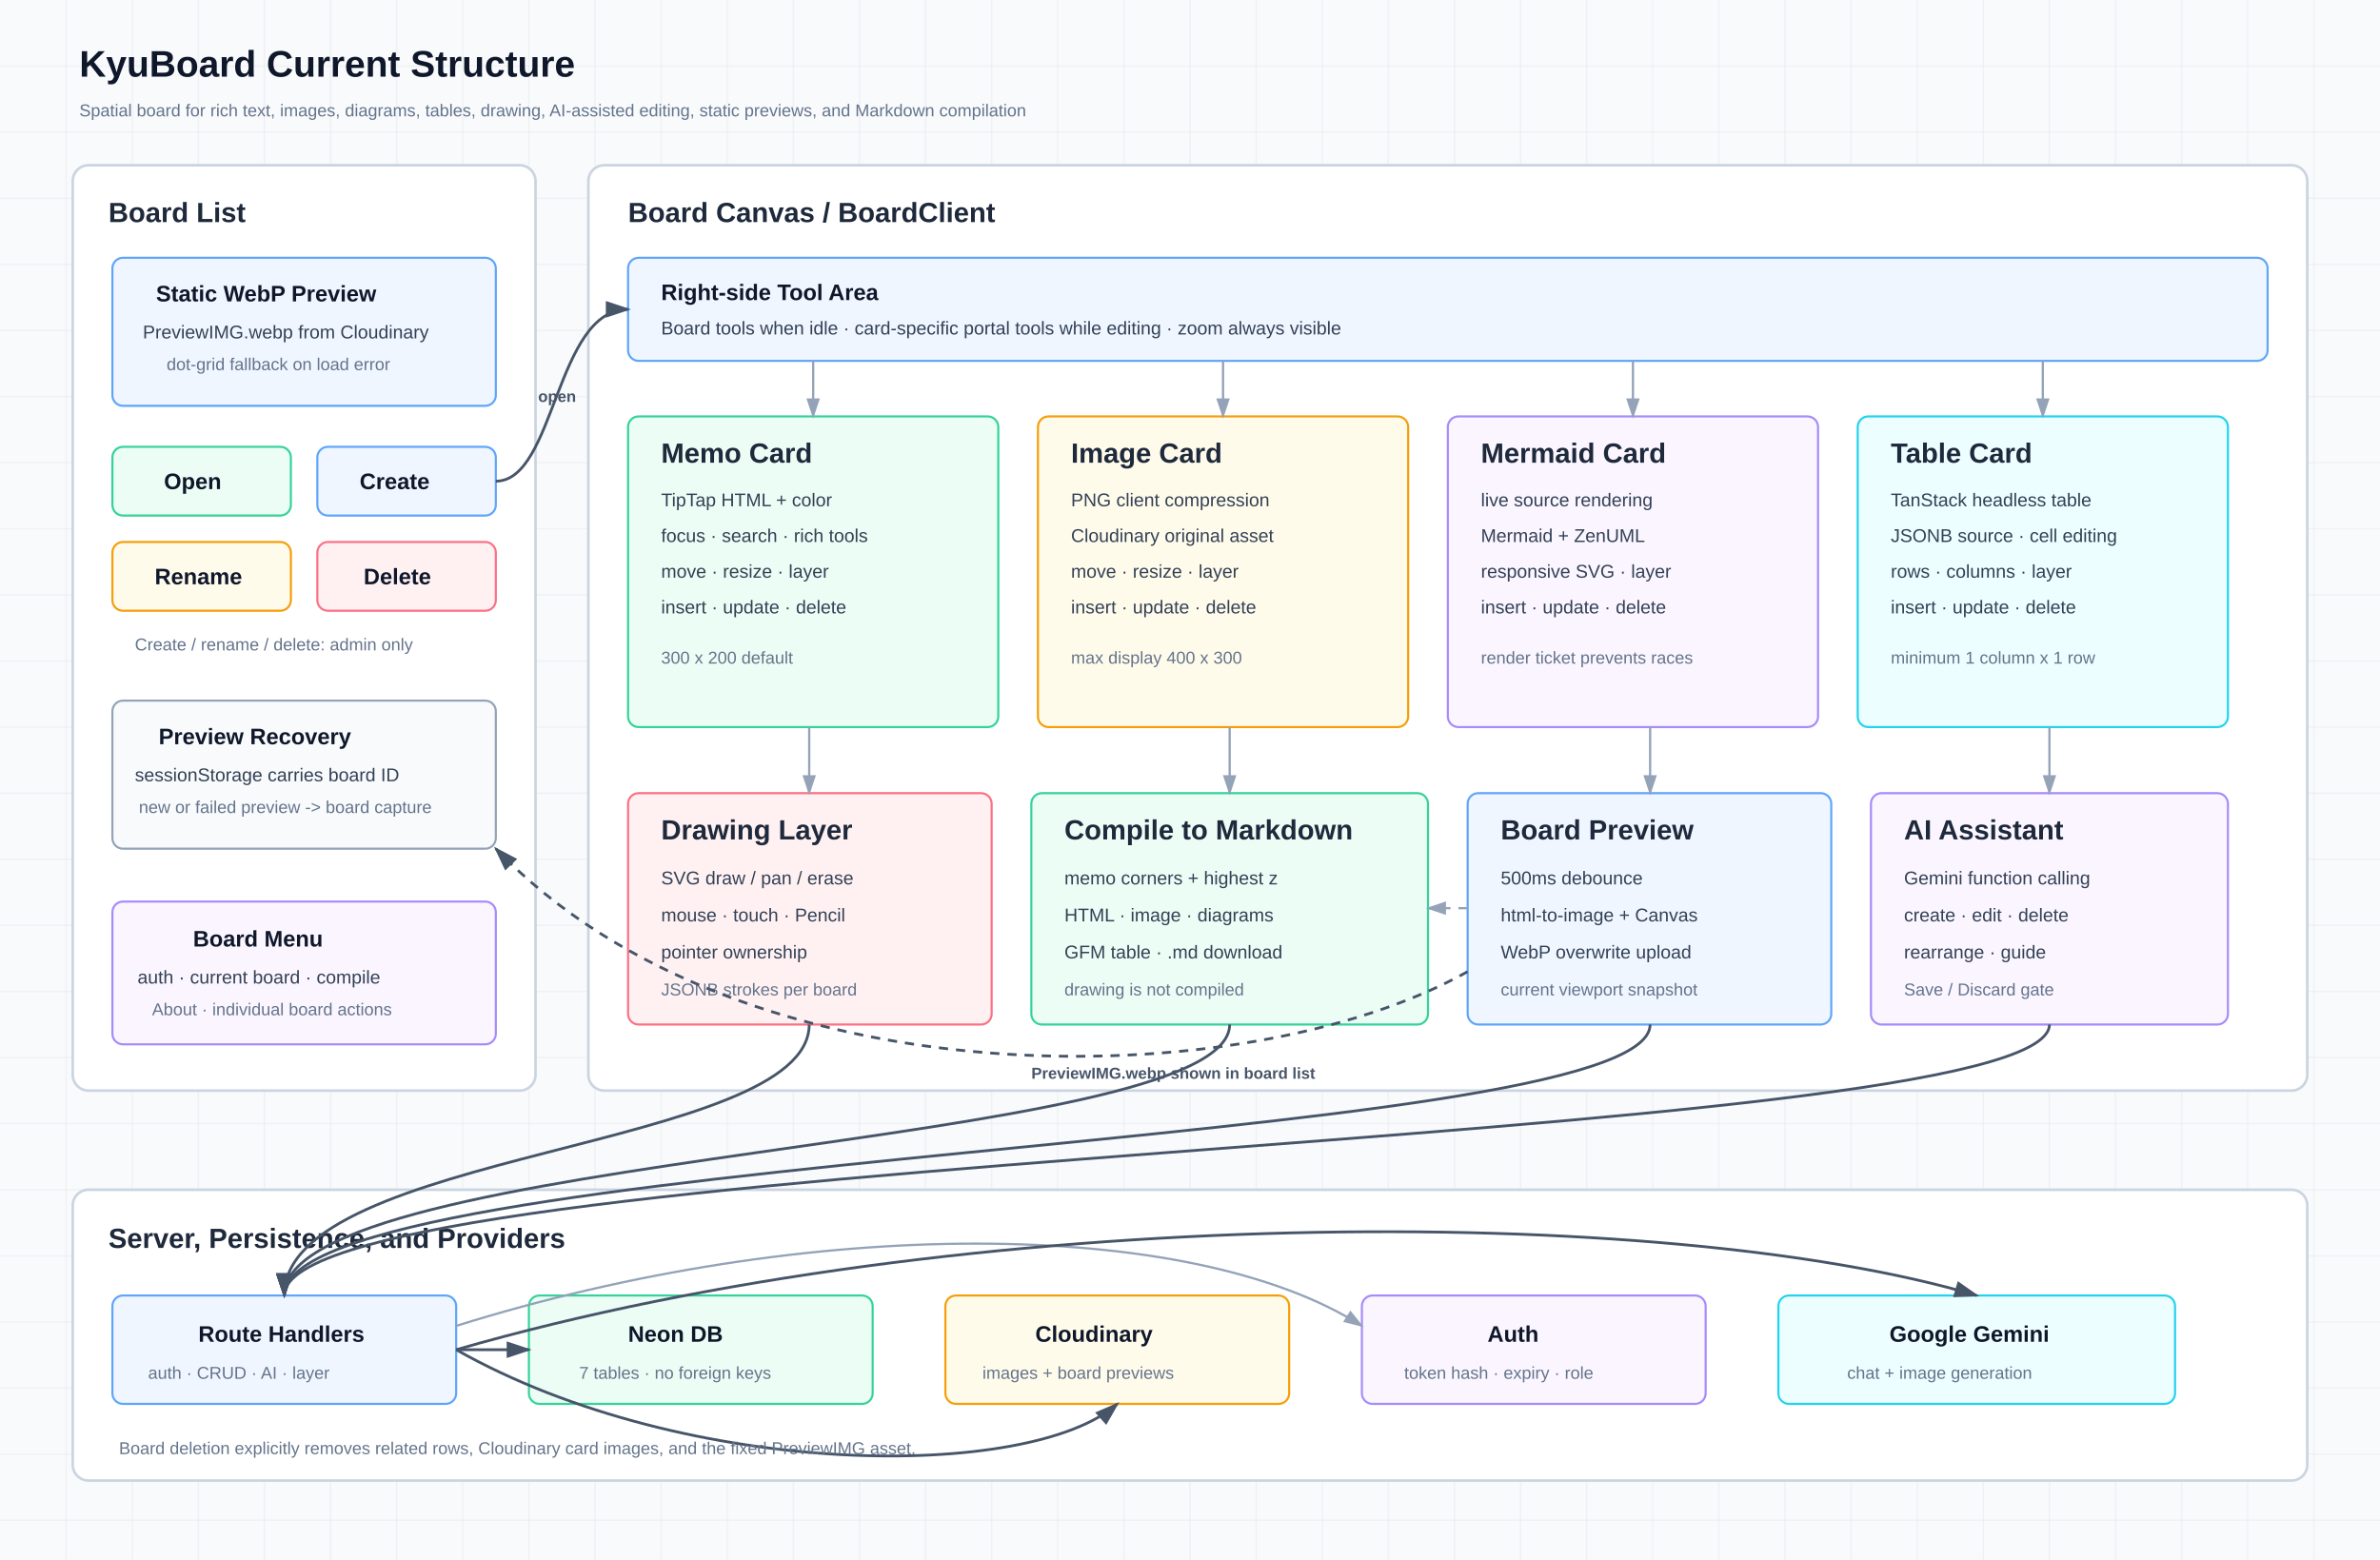
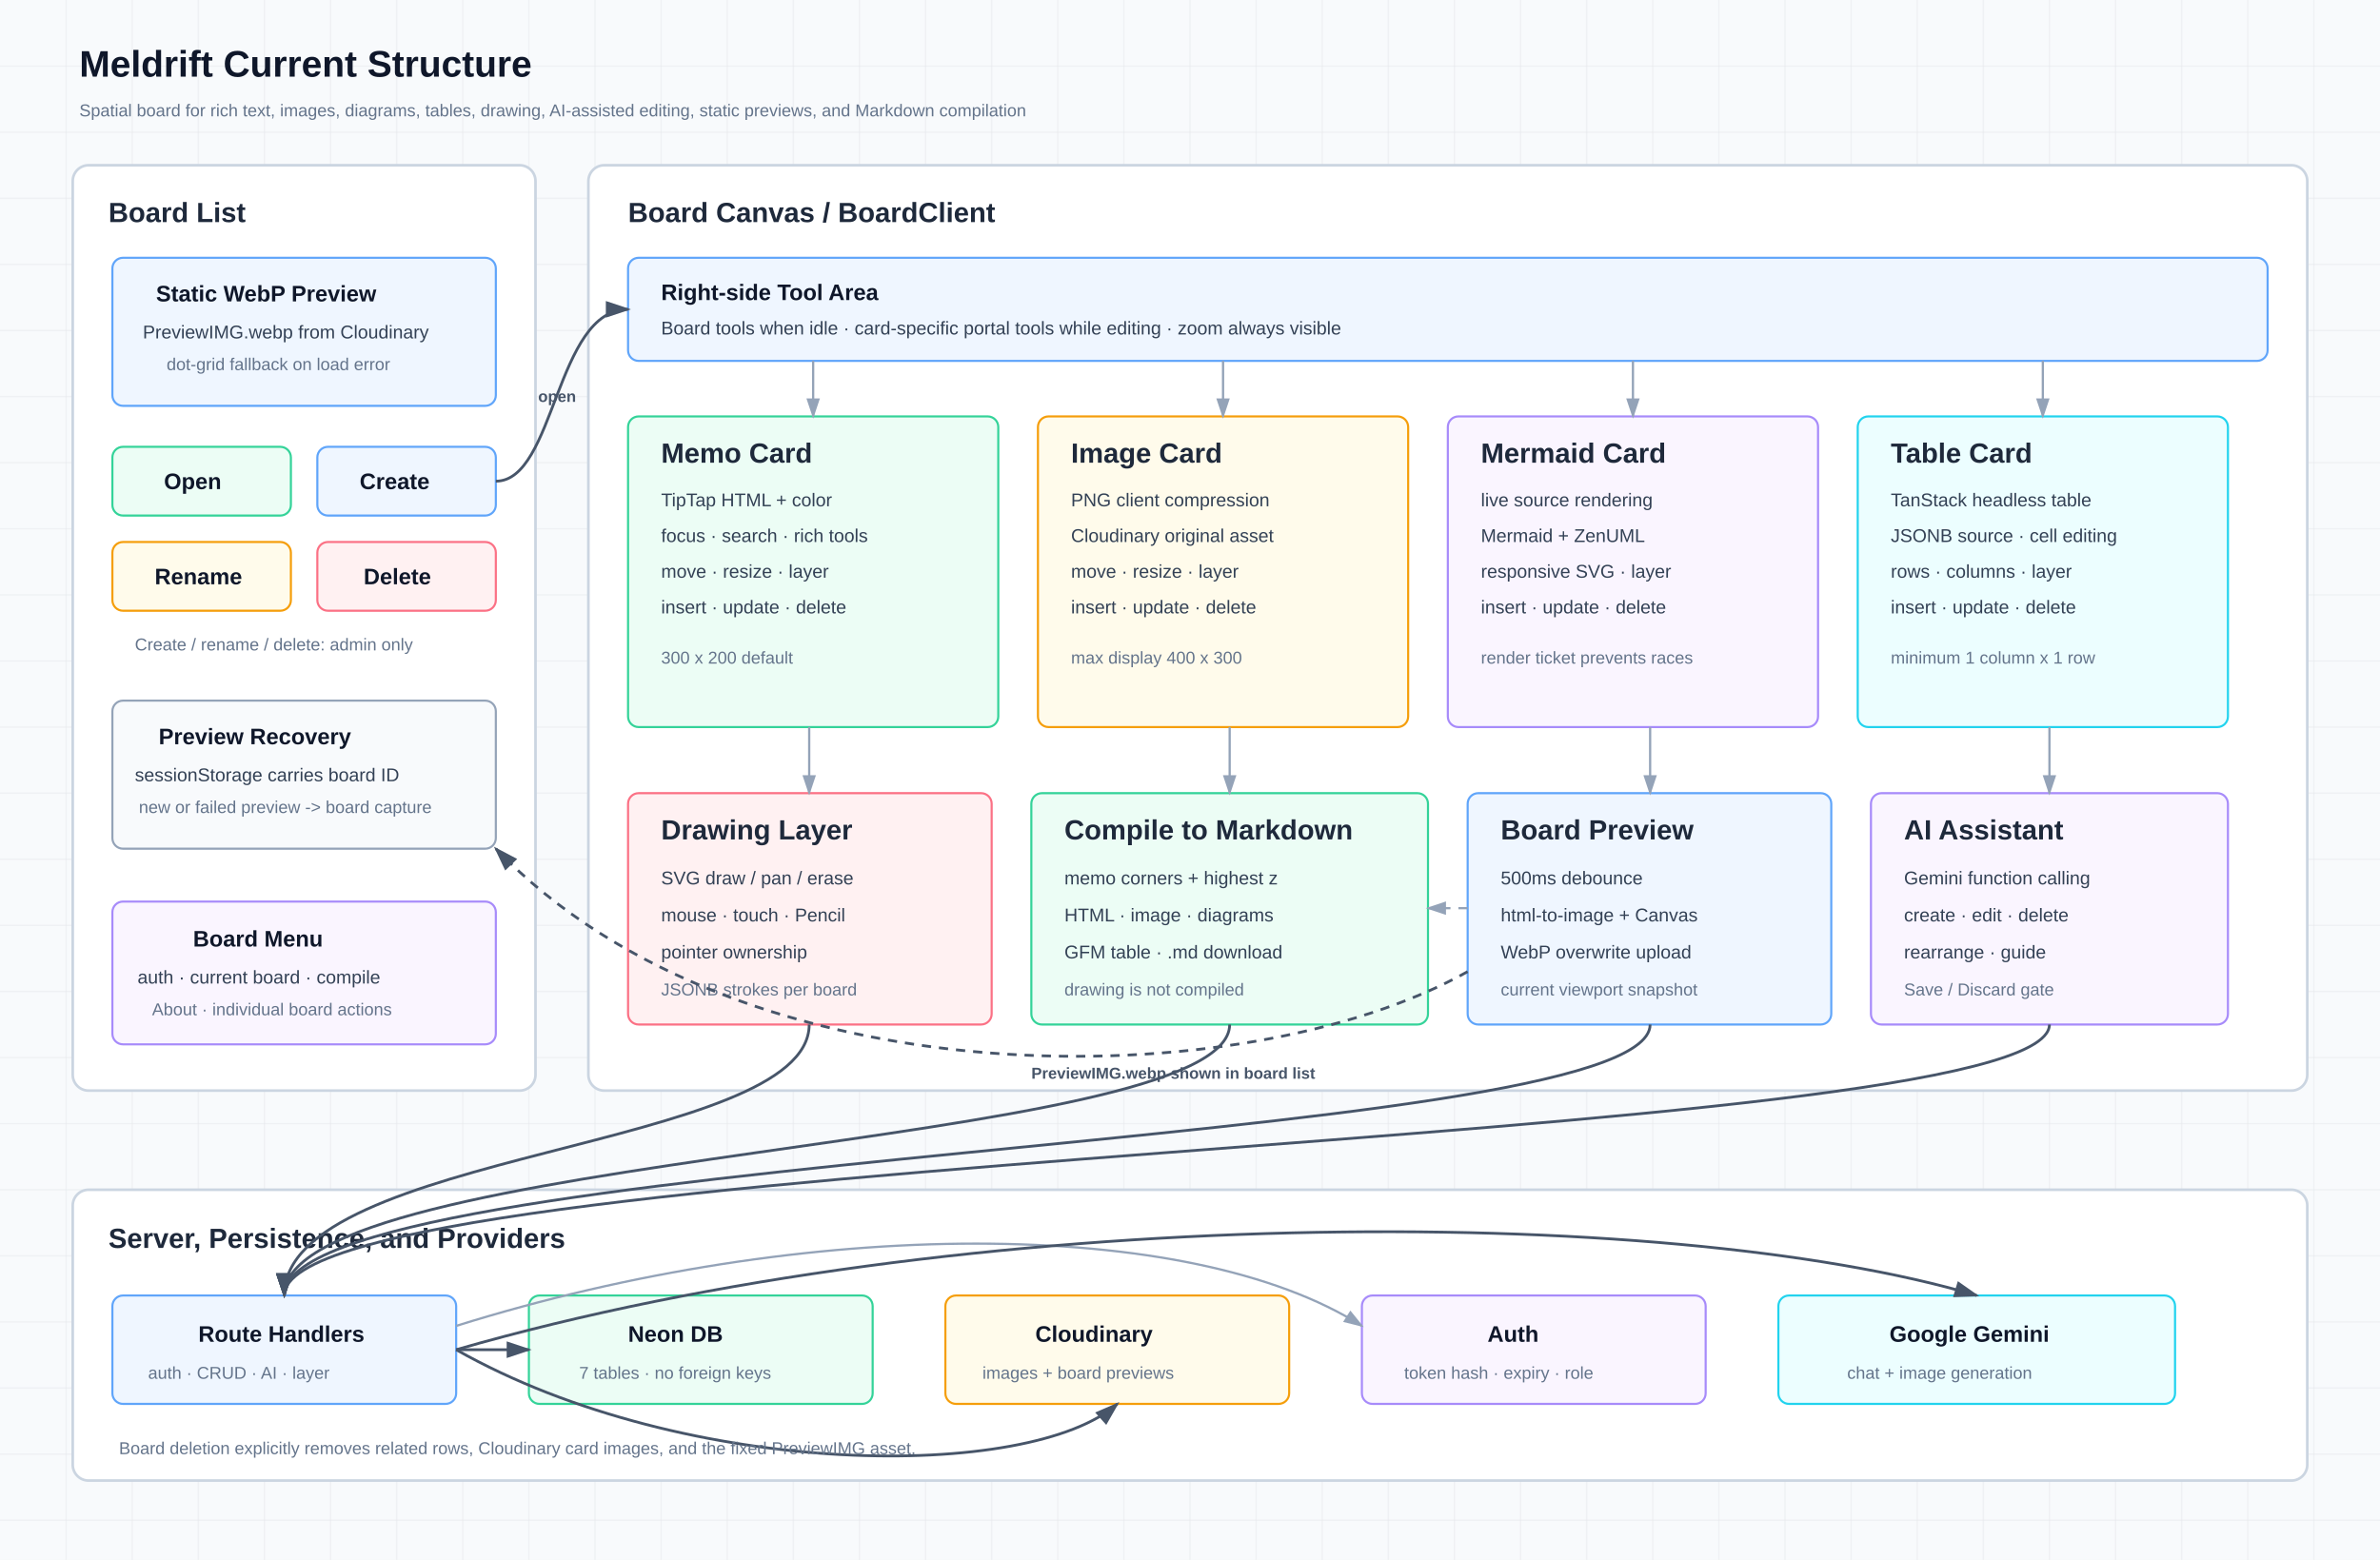
<svg xmlns="http://www.w3.org/2000/svg" width="1800" height="1180" viewBox="0 0 1800 1180" role="img" aria-labelledby="title desc">
  <defs>
    <style>
      .bg { fill: #f8fafc; }
      .grid { stroke: #e5e7eb; stroke-width: 1; opacity: .5; }
      .panel { fill: #ffffff; stroke: #cbd5e1; stroke-width: 2; }
      .panel-title { font: 700 28px Arial, sans-serif; fill: #0f172a; }
      .section-title { font: 700 21px Arial, sans-serif; fill: #1e293b; }
      .box { fill: #f8fafc; stroke: #94a3b8; stroke-width: 1.6; }
      .blue { fill: #eff6ff; stroke: #60a5fa; }
      .green { fill: #ecfdf5; stroke: #34d399; }
      .amber { fill: #fffbeb; stroke: #f59e0b; }
      .rose { fill: #fff1f2; stroke: #fb7185; }
      .purple { fill: #faf5ff; stroke: #a78bfa; }
      .cyan { fill: #ecfeff; stroke: #22d3ee; }
      .text { font: 600 17px Arial, sans-serif; fill: #0f172a; }
      .small { font: 500 14px Arial, sans-serif; fill: #334155; }
      .muted { font: 500 13px Arial, sans-serif; fill: #64748b; }
      .label { font: 600 12px Arial, sans-serif; fill: #475569; }
      .arrow { stroke: #475569; stroke-width: 2.1; fill: none; marker-end: url(#arrow); }
      .soft { stroke: #94a3b8; stroke-width: 1.7; fill: none; marker-end: url(#arrowSoft); }
      .dash { stroke-dasharray: 7 6; }
    </style>
    <marker id="arrow" markerWidth="10" markerHeight="10" refX="8" refY="3" orient="auto" markerUnits="strokeWidth">
      <path d="M0,0 L0,6 L9,3 z" fill="#475569" />
    </marker>
    <marker id="arrowSoft" markerWidth="10" markerHeight="10" refX="8" refY="3" orient="auto" markerUnits="strokeWidth">
      <path d="M0,0 L0,6 L9,3 z" fill="#94a3b8" />
    </marker>
  </defs>
  <rect class="bg" width="1800" height="1180" />
  <g>
    <path class="grid" d="M0 50H1800M0 100H1800M0 150H1800M0 200H1800M0 250H1800M0 300H1800M0 350H1800M0 400H1800M0 450H1800M0 500H1800M0 550H1800M0 600H1800M0 650H1800M0 700H1800M0 750H1800M0 800H1800M0 850H1800M0 900H1800M0 950H1800M0 1000H1800M0 1050H1800M0 1100H1800M0 1150H1800" />
    <path class="grid" d="M50 0V1180M100 0V1180M150 0V1180M200 0V1180M250 0V1180M300 0V1180M350 0V1180M400 0V1180M450 0V1180M500 0V1180M550 0V1180M600 0V1180M650 0V1180M700 0V1180M750 0V1180M800 0V1180M850 0V1180M900 0V1180M950 0V1180M1000 0V1180M1050 0V1180M1100 0V1180M1150 0V1180M1200 0V1180M1250 0V1180M1300 0V1180M1350 0V1180M1400 0V1180M1450 0V1180M1500 0V1180M1550 0V1180M1600 0V1180M1650 0V1180M1700 0V1180M1750 0V1180" />
  </g>
-   <text x="60" y="58" class="panel-title">KyuBoard Current Structure</text>
+   <text x="60" y="58" class="panel-title">Meldrift Current Structure</text>
  <text x="60" y="88" class="muted">Spatial board for rich text, images, diagrams, tables, drawing, AI-assisted editing, static previews, and Markdown compilation</text>
  <rect x="55" y="125" width="350" height="700" rx="12" class="panel" />
  <text x="82" y="168" class="section-title">Board List</text>
  <rect x="85" y="195" width="290" height="112" rx="8" class="box blue" />
  <text x="118" y="228" class="text">Static WebP Preview</text>
  <text x="108" y="256" class="small">PreviewIMG.webp from Cloudinary</text>
  <text x="126" y="280" class="muted">dot-grid fallback on load error</text>
  <rect x="85" y="338" width="135" height="52" rx="8" class="box green" />
  <text x="124" y="370" class="text">Open</text>
  <rect x="240" y="338" width="135" height="52" rx="8" class="box blue" />
  <text x="272" y="370" class="text">Create</text>
  <rect x="85" y="410" width="135" height="52" rx="8" class="box amber" />
  <text x="117" y="442" class="text">Rename</text>
  <rect x="240" y="410" width="135" height="52" rx="8" class="box rose" />
  <text x="275" y="442" class="text">Delete</text>
  <text x="102" y="492" class="muted">Create / rename / delete: admin only</text>
  <rect x="85" y="530" width="290" height="112" rx="8" class="box" />
  <text x="120" y="563" class="text">Preview Recovery</text>
  <text x="102" y="591" class="small">sessionStorage carries board ID</text>
  <text x="105" y="615" class="muted">new or failed preview -&gt; board capture</text>
  <rect x="85" y="682" width="290" height="108" rx="8" class="box purple" />
  <text x="146" y="716" class="text">Board Menu</text>
  <text x="104" y="744" class="small">auth · current board · compile</text>
  <text x="115" y="768" class="muted">About · individual board actions</text>
  <rect x="445" y="125" width="1300" height="700" rx="12" class="panel" />
  <text x="475" y="168" class="section-title">Board Canvas / BoardClient</text>
  <rect x="475" y="195" width="1240" height="78" rx="8" class="box blue" />
  <text x="500" y="227" class="text">Right-side Tool Area</text>
  <text x="500" y="253" class="small">Board tools when idle · card-specific portal tools while editing · zoom always visible</text>
  <path d="M375 364C420 364 420 234 475 234" class="arrow" />
  <text x="407" y="304" class="label">open</text>
  <rect x="475" y="315" width="280" height="235" rx="8" class="box green" />
  <text x="500" y="350" class="section-title">Memo Card</text>
  <text x="500" y="383" class="small">TipTap HTML + color</text>
  <text x="500" y="410" class="small">focus · search · rich tools</text>
  <text x="500" y="437" class="small">move · resize · layer</text>
  <text x="500" y="464" class="small">insert · update · delete</text>
  <text x="500" y="502" class="muted">300 x 200 default</text>
  <rect x="785" y="315" width="280" height="235" rx="8" class="box amber" />
  <text x="810" y="350" class="section-title">Image Card</text>
  <text x="810" y="383" class="small">PNG client compression</text>
  <text x="810" y="410" class="small">Cloudinary original asset</text>
  <text x="810" y="437" class="small">move · resize · layer</text>
  <text x="810" y="464" class="small">insert · update · delete</text>
  <text x="810" y="502" class="muted">max display 400 x 300</text>
  <rect x="1095" y="315" width="280" height="235" rx="8" class="box purple" />
  <text x="1120" y="350" class="section-title">Mermaid Card</text>
  <text x="1120" y="383" class="small">live source rendering</text>
  <text x="1120" y="410" class="small">Mermaid + ZenUML</text>
  <text x="1120" y="437" class="small">responsive SVG · layer</text>
  <text x="1120" y="464" class="small">insert · update · delete</text>
  <text x="1120" y="502" class="muted">render ticket prevents races</text>
  <rect x="1405" y="315" width="280" height="235" rx="8" class="box cyan" />
  <text x="1430" y="350" class="section-title">Table Card</text>
  <text x="1430" y="383" class="small">TanStack headless table</text>
  <text x="1430" y="410" class="small">JSONB source · cell editing</text>
  <text x="1430" y="437" class="small">rows · columns · layer</text>
  <text x="1430" y="464" class="small">insert · update · delete</text>
  <text x="1430" y="502" class="muted">minimum 1 column x 1 row</text>
  <path d="M615 273V315" class="soft" />
  <path d="M925 273V315" class="soft" />
  <path d="M1235 273V315" class="soft" />
  <path d="M1545 273V315" class="soft" />
  <rect x="475" y="600" width="275" height="175" rx="8" class="box rose" />
  <text x="500" y="635" class="section-title">Drawing Layer</text>
  <text x="500" y="669" class="small">SVG draw / pan / erase</text>
  <text x="500" y="697" class="small">mouse · touch · Pencil</text>
  <text x="500" y="725" class="small">pointer ownership</text>
  <text x="500" y="753" class="muted">JSONB strokes per board</text>
  <rect x="780" y="600" width="300" height="175" rx="8" class="box green" />
  <text x="805" y="635" class="section-title">Compile to Markdown</text>
  <text x="805" y="669" class="small">memo corners + highest z</text>
  <text x="805" y="697" class="small">HTML · image · diagrams</text>
  <text x="805" y="725" class="small">GFM table · .md download</text>
  <text x="805" y="753" class="muted">drawing is not compiled</text>
  <rect x="1110" y="600" width="275" height="175" rx="8" class="box blue" />
  <text x="1135" y="635" class="section-title">Board Preview</text>
  <text x="1135" y="669" class="small">500ms debounce</text>
  <text x="1135" y="697" class="small">html-to-image + Canvas</text>
  <text x="1135" y="725" class="small">WebP overwrite upload</text>
  <text x="1135" y="753" class="muted">current viewport snapshot</text>
  <rect x="1415" y="600" width="270" height="175" rx="8" class="box purple" />
  <text x="1440" y="635" class="section-title">AI Assistant</text>
  <text x="1440" y="669" class="small">Gemini function calling</text>
  <text x="1440" y="697" class="small">create · edit · delete</text>
  <text x="1440" y="725" class="small">rearrange · guide</text>
  <text x="1440" y="753" class="muted">Save / Discard gate</text>
  <path d="M612 550V600" class="soft" />
  <path d="M930 550V600" class="soft" />
  <path d="M1248 550V600" class="soft" />
  <path d="M1550 550V600" class="soft" />
  <path d="M1110 687H1080" class="soft dash" />
  <path d="M1110 735C940 830 560 835 375 642" class="arrow dash" />
  <text x="780" y="816" class="label">PreviewIMG.webp shown in board list</text>
  <rect x="55" y="900" width="1690" height="220" rx="12" class="panel" />
  <text x="82" y="944" class="section-title">Server, Persistence, and Providers</text>
  <rect x="85" y="980" width="260" height="82" rx="8" class="box blue" />
  <text x="150" y="1015" class="text">Route Handlers</text>
  <text x="112" y="1043" class="muted">auth · CRUD · AI · layer</text>
  <rect x="400" y="980" width="260" height="82" rx="8" class="box green" />
  <text x="475" y="1015" class="text">Neon DB</text>
  <text x="438" y="1043" class="muted">7 tables · no foreign keys</text>
  <rect x="715" y="980" width="260" height="82" rx="8" class="box amber" />
  <text x="783" y="1015" class="text">Cloudinary</text>
  <text x="743" y="1043" class="muted">images + board previews</text>
  <rect x="1030" y="980" width="260" height="82" rx="8" class="box purple" />
  <text x="1125" y="1015" class="text">Auth</text>
  <text x="1062" y="1043" class="muted">token hash · expiry · role</text>
  <rect x="1345" y="980" width="300" height="82" rx="8" class="box cyan" />
  <text x="1429" y="1015" class="text">Google Gemini</text>
  <text x="1397" y="1043" class="muted">chat + image generation</text>
  <path d="M612 775C612 870 215 870 215 980" class="arrow" />
  <path d="M930 775C930 870 215 870 215 980" class="arrow" />
  <path d="M1248 775C1248 870 215 870 215 980" class="arrow" />
  <path d="M1550 775C1550 870 215 870 215 980" class="arrow" />
  <path d="M345 1021H400" class="arrow" />
  <path d="M345 1021C520 1120 780 1120 845 1062" class="arrow" />
  <path d="M345 1003C610 920 900 920 1030 1003" class="soft" />
  <path d="M345 1021C730 910 1260 910 1495 980" class="arrow" />
  <text x="90" y="1100" class="muted">Board deletion explicitly removes related rows, Cloudinary card images, and the fixed PreviewIMG asset.</text>
</svg>
